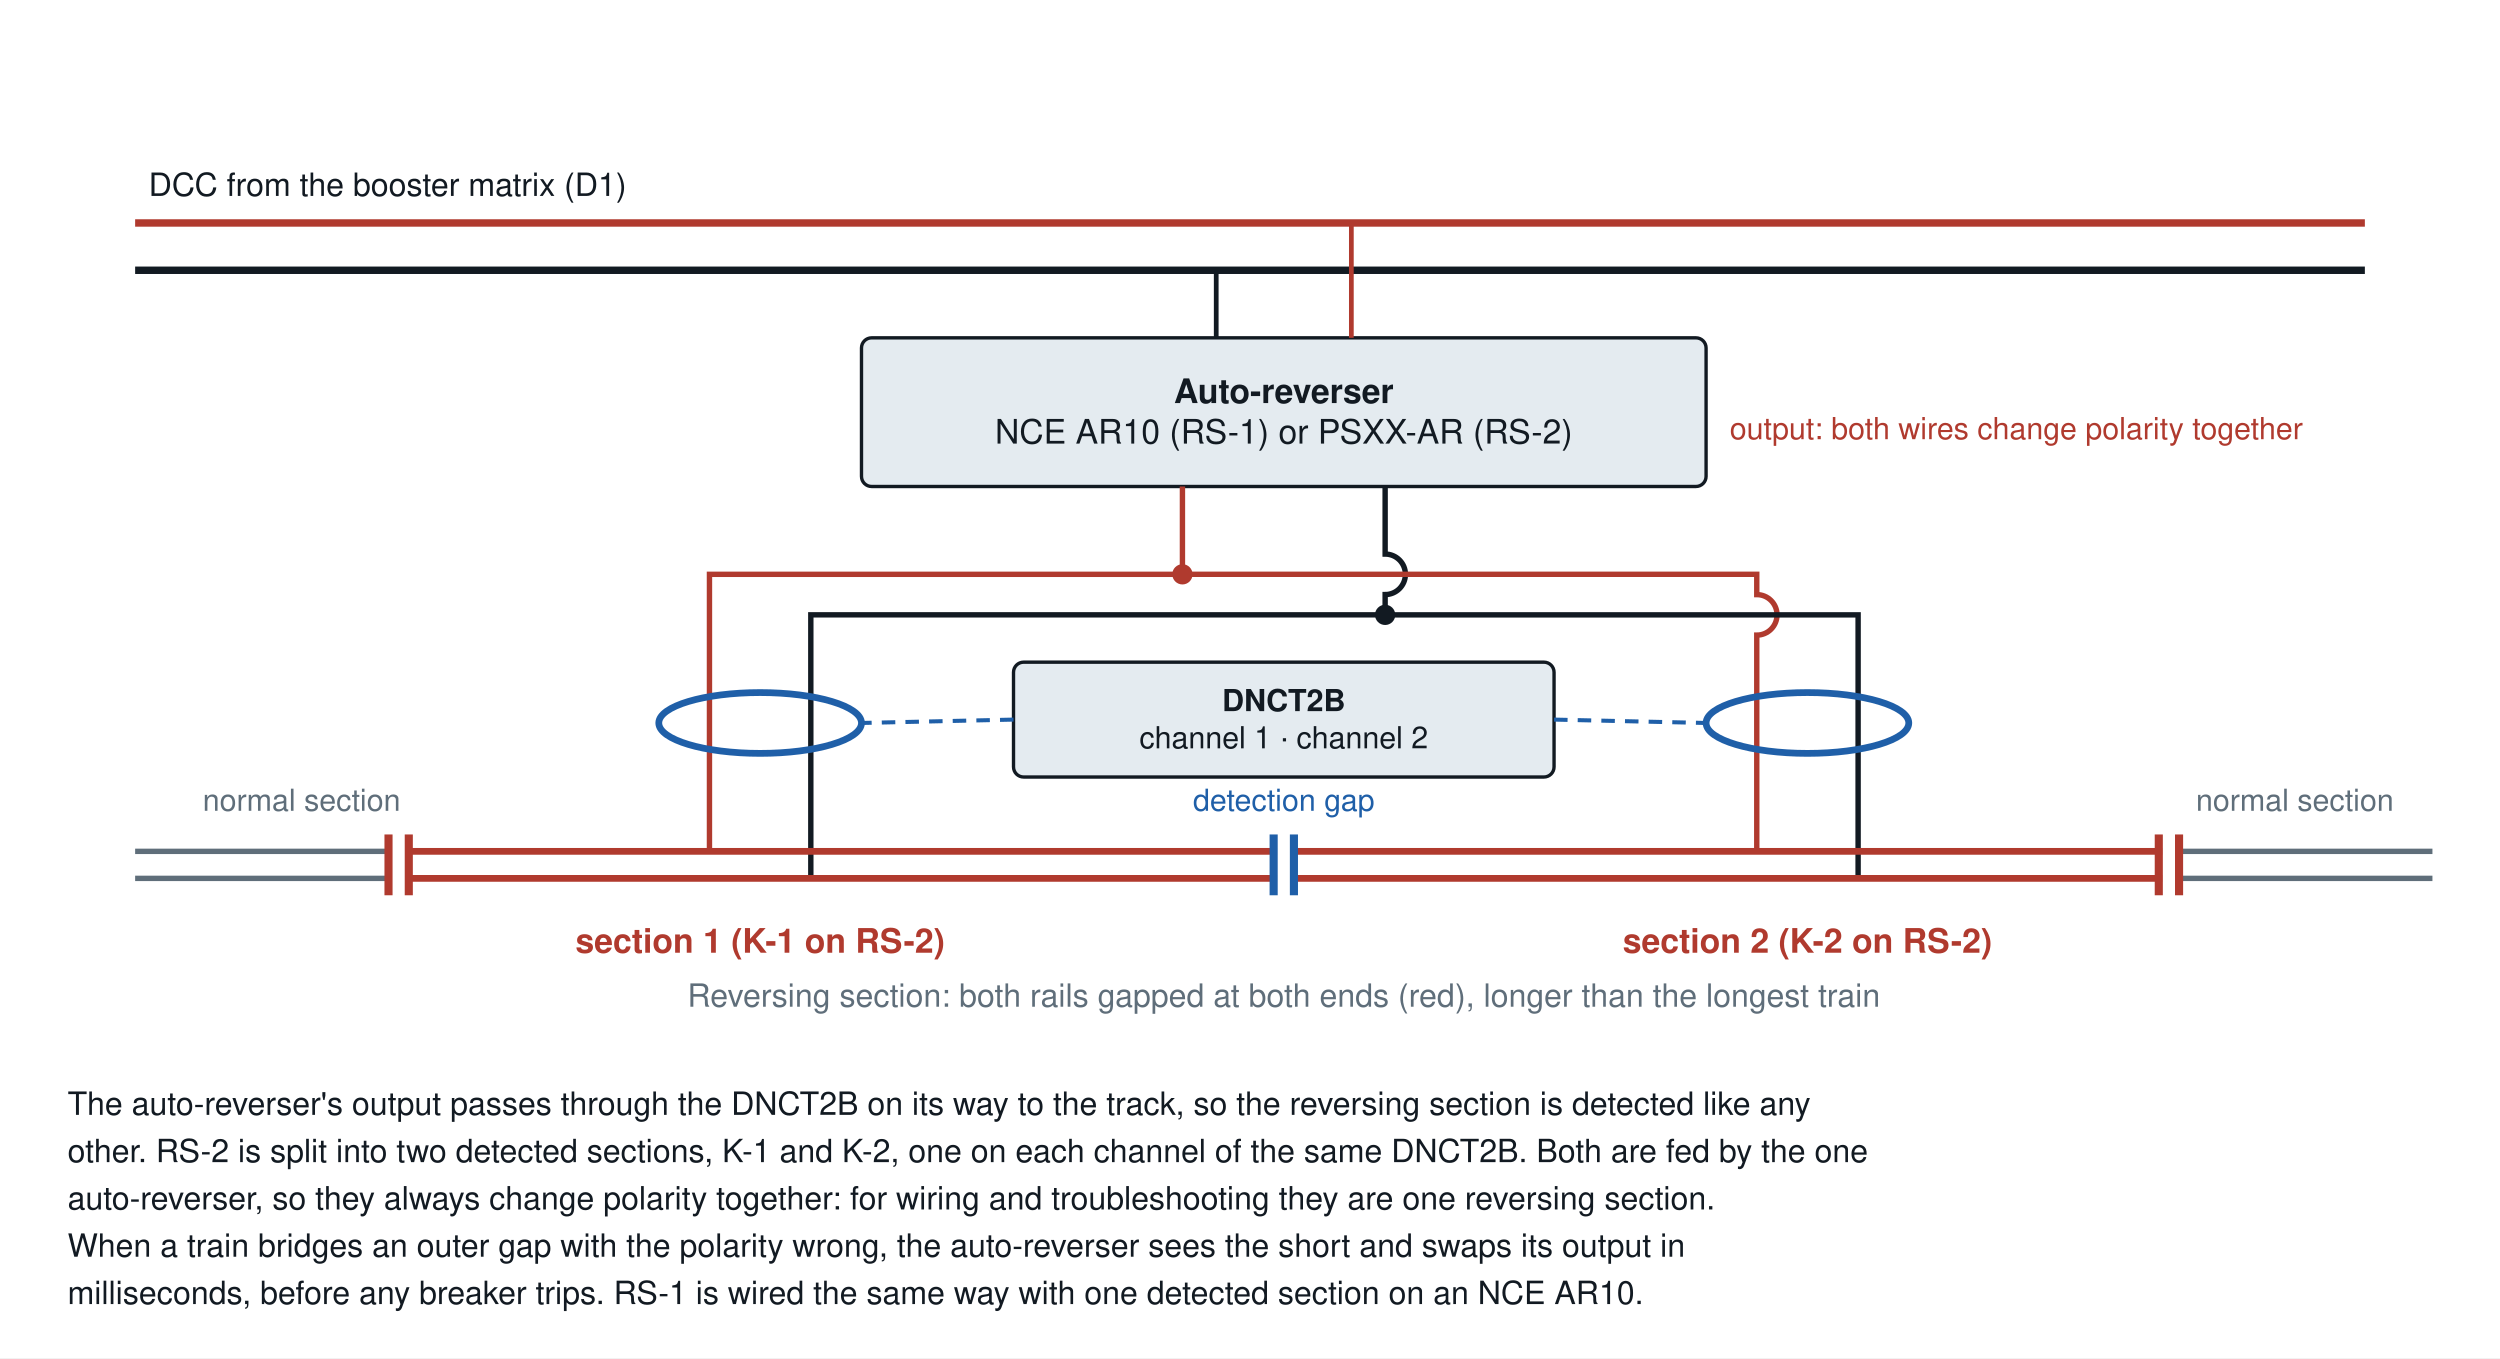
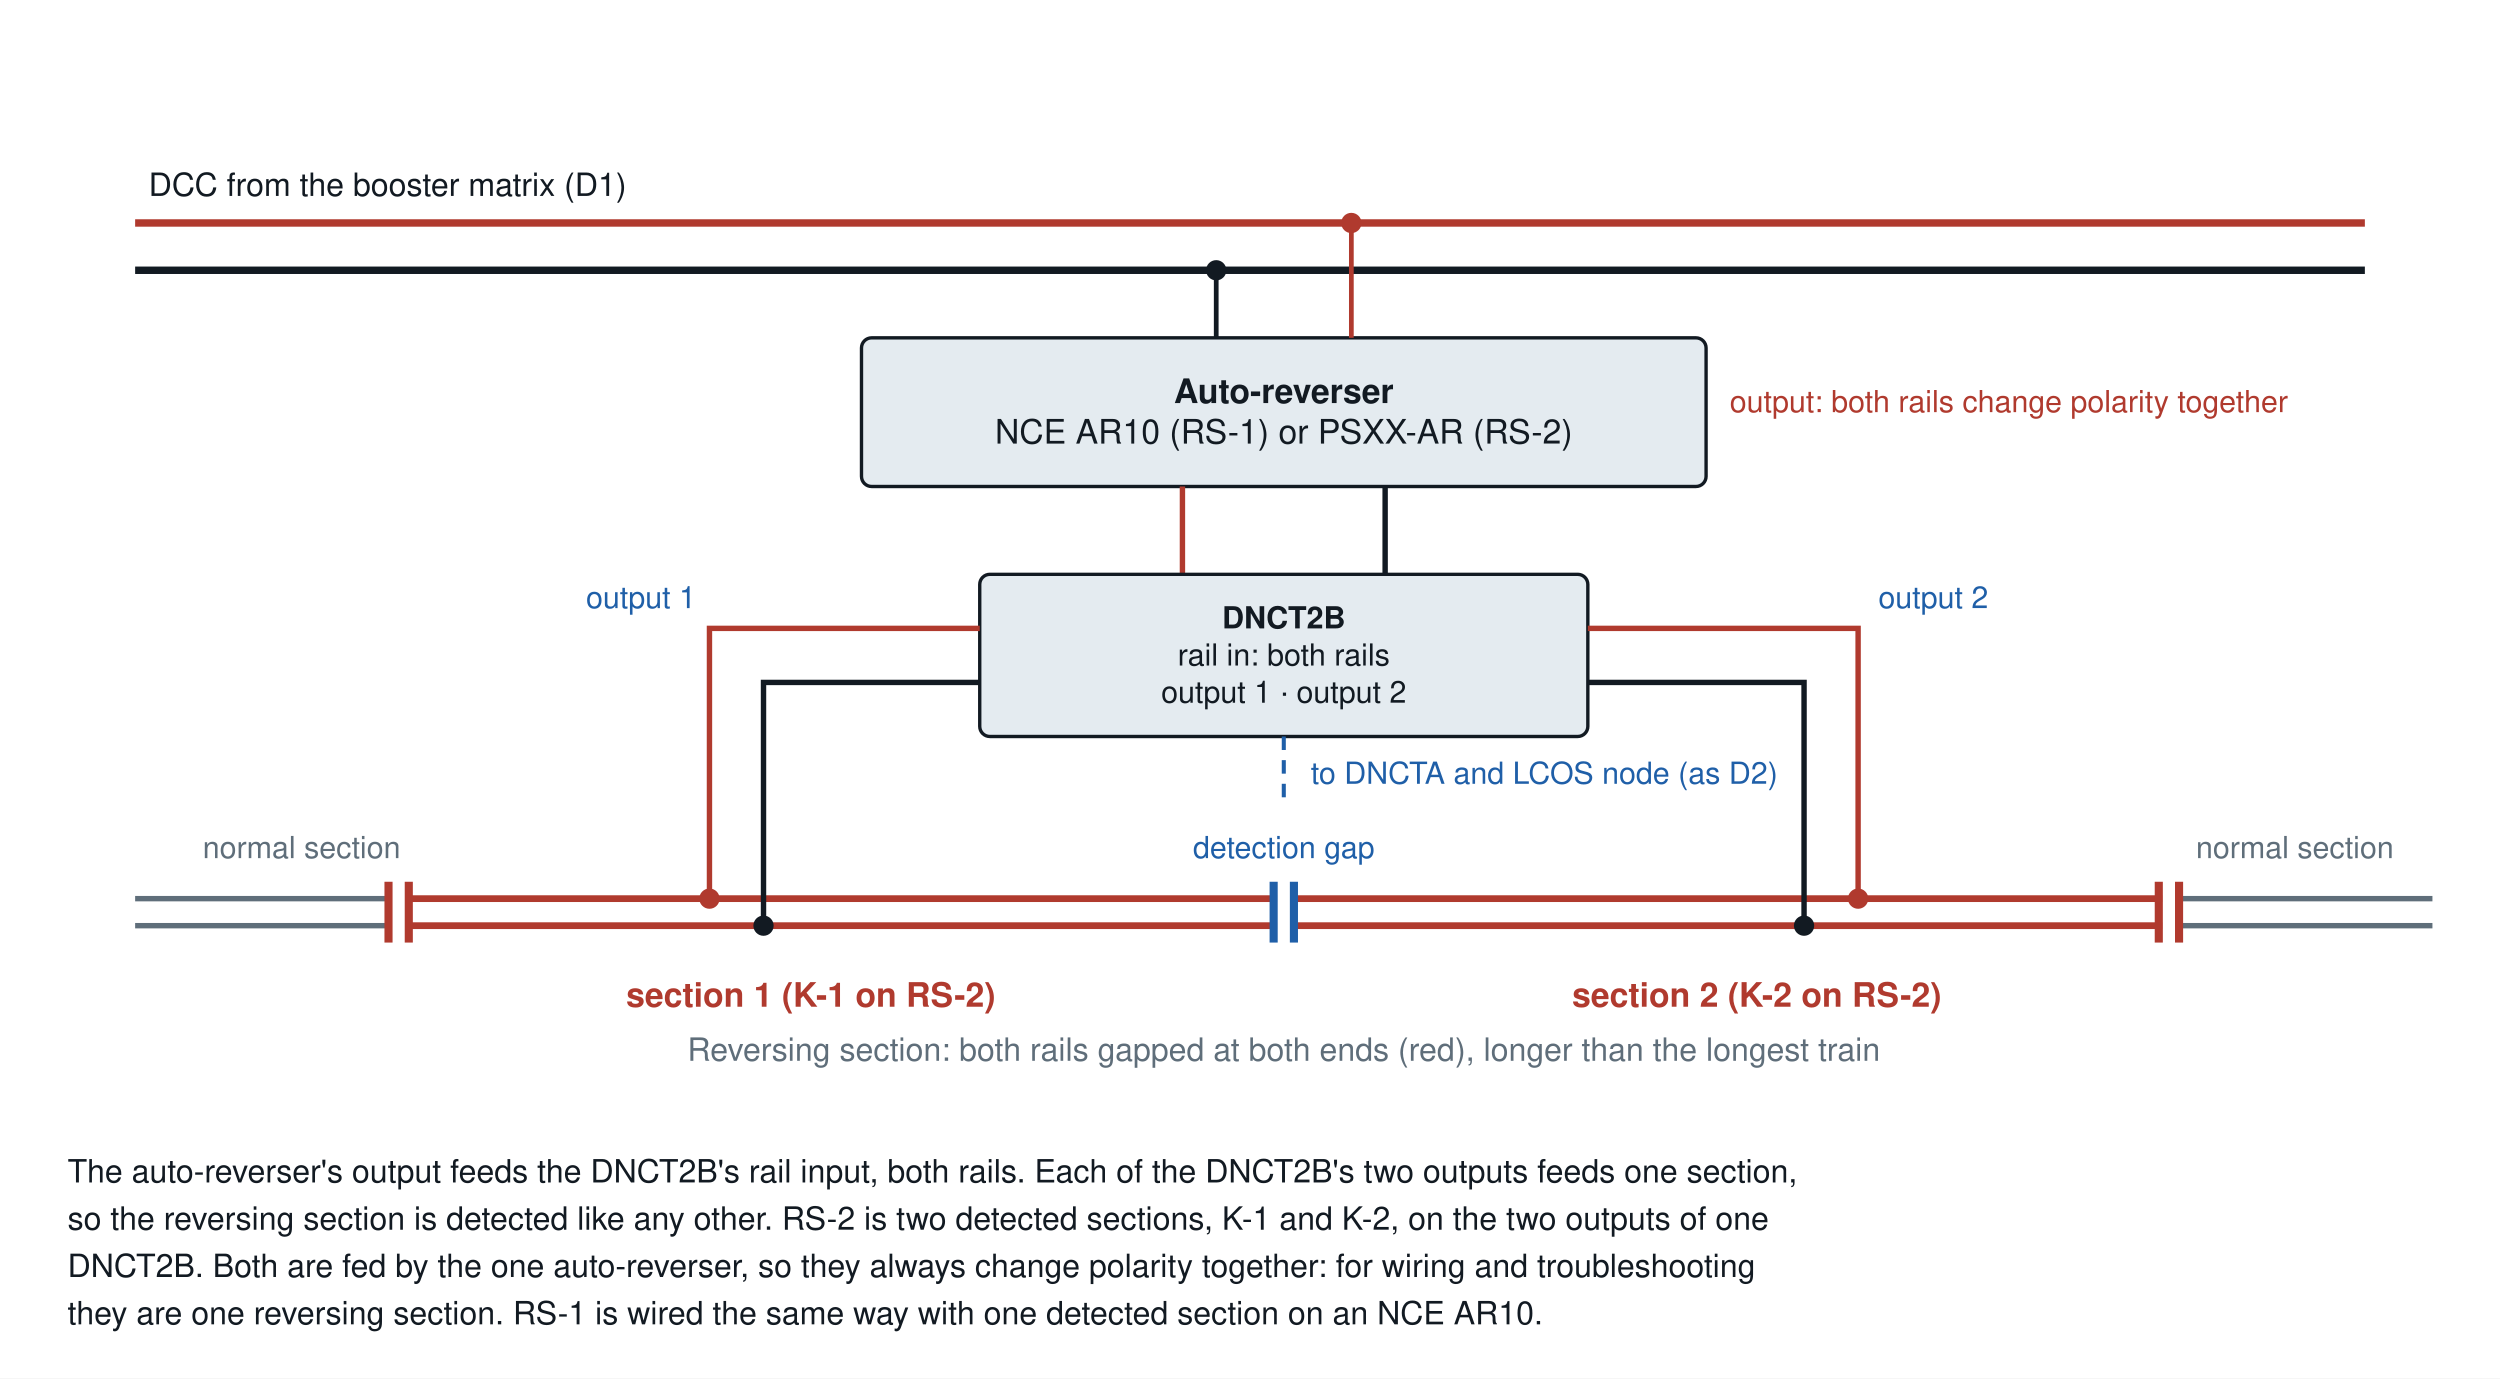
- <svg xmlns="http://www.w3.org/2000/svg" viewBox="0 0 740 402" width="740" height="402" role="img" aria-labelledby="t d" font-family="'Helvetica Neue',Helvetica,Arial,sans-serif">
-   <rect width="740" height="402" fill="#fff" />
+ <svg xmlns="http://www.w3.org/2000/svg" viewBox="0 0 740 408" width="740" height="408" role="img" aria-labelledby="t d" font-family="'Helvetica Neue',Helvetica,Arial,sans-serif">
+   <rect width="740" height="408" fill="#fff" />
  <path d="M40,66 L700,66" fill="none" stroke="#b03a2e" stroke-width="2.2" />
  <path d="M40,80 L700,80" fill="none" stroke="#121a22" stroke-width="2.2" />
  <text x="44" y="58" font-size="9.5" fill="#121a22" text-anchor="start" font-weight="normal">DCC from the booster matrix (D1)</text>
  <rect x="255" y="100" width="250" height="44" rx="3" fill="#e4ebf0" stroke="#121a22" />
  <text x="380.0" y="119.3" font-size="10" text-anchor="middle" font-weight="bold" fill="#121a22">Auto-reverser</text>
  <text x="380.0" y="131.3" font-size="10" text-anchor="middle" fill="#121a22">NCE AR10 (RS-1) or PSXX-AR (RS-2)</text>
  <path d="M360,80 L360,100" fill="none" stroke="#121a22" stroke-width="1.4" />
  <path d="M400,66 L400,100" fill="none" stroke="#b03a2e" stroke-width="1.4" />
-   <text x="512" y="130" font-size="9" fill="#b03a2e" text-anchor="start" font-weight="normal">output: both wires change polarity together</text>
-   <path d="M350,144 L350,170 L210,170 L210,252" fill="none" stroke="#b03a2e" stroke-width="1.6" />
-   <path d="M410,144 L410,164 A6,6 0 0 1 410,176 L410,182 L240,182 L240,260" fill="none" stroke="#121a22" stroke-width="1.6" />
-   <path d="M350,170 L520,170 L520,176 A6,6 0 0 1 520,188 L520,252" fill="none" stroke="#b03a2e" stroke-width="1.6" />
-   <path d="M410,182 L550,182 L550,260" fill="none" stroke="#121a22" stroke-width="1.6" />
-   <circle cx="350" cy="170" r="3" fill="#b03a2e" />
-   <circle cx="410" cy="182" r="3" fill="#121a22" />
-   <rect x="300" y="196" width="160" height="34" rx="3" fill="#e4ebf0" stroke="#121a22" />
-   <text x="380.0" y="210.5" font-size="9" text-anchor="middle" font-weight="bold" fill="#121a22">DNCT2B</text>
-   <text x="380.0" y="221.5" font-size="9" text-anchor="middle" fill="#121a22">channel 1 · channel 2</text>
-   <ellipse cx="225" cy="214" rx="30" ry="9" fill="none" stroke="#1f5fa8" stroke-width="2" />
-   <ellipse cx="535" cy="214" rx="30" ry="9" fill="none" stroke="#1f5fa8" stroke-width="2" />
-   <path d="M300,213 L255,214" fill="none" stroke="#1f5fa8" stroke-width="1.2" stroke-dasharray="4 3" />
-   <path d="M460,213 L505,214" fill="none" stroke="#1f5fa8" stroke-width="1.2" stroke-dasharray="4 3" />
-   <path d="M120,252 L378,252 M120,260 L378,260" stroke="#b03a2e" stroke-width="2" />
-   <path d="M382,252 L640,252 M382,260 L640,260" stroke="#b03a2e" stroke-width="2" />
-   <path d="M40,252 L116,252 M40,260 L116,260" stroke="#5f6e7a" stroke-width="1.6" />
-   <path d="M644,252 L720,252 M644,260 L720,260" stroke="#5f6e7a" stroke-width="1.6" />
-   <path d="M115,247 L115,265 M121,247 L121,265" stroke="#b03a2e" stroke-width="2.4" />
-   <path d="M639,247 L639,265 M645,247 L645,265" stroke="#b03a2e" stroke-width="2.4" />
-   <path d="M377,247 L377,265 M383,247 L383,265" stroke="#1f5fa8" stroke-width="2.4" />
-   <text x="225" y="282" font-size="10" fill="#b03a2e" text-anchor="middle" font-weight="bold">section 1 (K-1 on RS-2)</text>
-   <text x="535" y="282" font-size="10" fill="#b03a2e" text-anchor="middle" font-weight="bold">section 2 (K-2 on RS-2)</text>
-   <text x="380" y="240" font-size="9" fill="#1f5fa8" text-anchor="middle" font-weight="normal">detection gap</text>
-   <text x="380" y="298" font-size="9.5" fill="#5f6e7a" text-anchor="middle" font-weight="normal">Reversing section: both rails gapped at both ends (red), longer than the longest train</text>
-   <text x="60" y="240" font-size="9" fill="#5f6e7a" text-anchor="start" font-weight="normal">normal section</text>
-   <text x="650" y="240" font-size="9" fill="#5f6e7a" text-anchor="start" font-weight="normal">normal section</text>
-   <text x="20" y="330" font-size="9.5" fill="#121a22" text-anchor="start" font-weight="normal">The auto-reverser's output passes through the DNCT2B on its way to the track, so the reversing section is detected like any</text>
-   <text x="20" y="344" font-size="9.5" fill="#121a22" text-anchor="start" font-weight="normal">other. RS-2 is split into two detected sections, K-1 and K-2, one on each channel of the same DNCT2B. Both are fed by the one</text>
-   <text x="20" y="358" font-size="9.5" fill="#121a22" text-anchor="start" font-weight="normal">auto-reverser, so they always change polarity together: for wiring and troubleshooting they are one reversing section.</text>
-   <text x="20" y="372" font-size="9.5" fill="#121a22" text-anchor="start" font-weight="normal">When a train bridges an outer gap with the polarity wrong, the auto-reverser sees the short and swaps its output in</text>
-   <text x="20" y="386" font-size="9.5" fill="#121a22" text-anchor="start" font-weight="normal">milliseconds, before any breaker trips. RS-1 is wired the same way with one detected section on an NCE AR10.</text>
+   <circle cx="360" cy="80" r="3" fill="#121a22" />
+   <circle cx="400" cy="66" r="3" fill="#b03a2e" />
+   <text x="512" y="122" font-size="9" fill="#b03a2e" text-anchor="start" font-weight="normal">output: both rails change polarity together</text>
+   <path d="M350,144 L350,170" fill="none" stroke="#b03a2e" stroke-width="1.6" />
+   <path d="M410,144 L410,170" fill="none" stroke="#121a22" stroke-width="1.6" />
+   <rect x="290" y="170" width="180" height="48" rx="3" fill="#e4ebf0" stroke="#121a22" />
+   <text x="380.0" y="186.0" font-size="9" text-anchor="middle" font-weight="bold" fill="#121a22">DNCT2B</text>
+   <text x="380.0" y="197.0" font-size="9" text-anchor="middle" fill="#121a22">rail in: both rails</text>
+   <text x="380.0" y="208.0" font-size="9" text-anchor="middle" fill="#121a22">output 1 · output 2</text>
+   <path d="M120,266 L378,266 M120,274 L378,274" stroke="#b03a2e" stroke-width="2" />
+   <path d="M382,266 L640,266 M382,274 L640,274" stroke="#b03a2e" stroke-width="2" />
+   <path d="M40,266 L116,266 M40,274 L116,274" stroke="#5f6e7a" stroke-width="1.6" />
+   <path d="M644,266 L720,266 M644,274 L720,274" stroke="#5f6e7a" stroke-width="1.6" />
+   <path d="M115,261 L115,279 M121,261 L121,279" stroke="#b03a2e" stroke-width="2.4" />
+   <path d="M639,261 L639,279 M645,261 L645,279" stroke="#b03a2e" stroke-width="2.4" />
+   <path d="M377,261 L377,279 M383,261 L383,279" stroke="#1f5fa8" stroke-width="2.4" />
+   <path d="M290,186 L210,186 L210,266" fill="none" stroke="#b03a2e" stroke-width="1.6" />
+   <path d="M290,202 L226,202 L226,274" fill="none" stroke="#121a22" stroke-width="1.6" />
+   <path d="M470,186 L550,186 L550,266" fill="none" stroke="#b03a2e" stroke-width="1.6" />
+   <path d="M470,202 L534,202 L534,274" fill="none" stroke="#121a22" stroke-width="1.6" />
+   <circle cx="210" cy="266" r="3" fill="#b03a2e" />
+   <circle cx="226" cy="274" r="3" fill="#121a22" />
+   <circle cx="550" cy="266" r="3" fill="#b03a2e" />
+   <circle cx="534" cy="274" r="3" fill="#121a22" />
+   <text x="206" y="180" font-size="9" fill="#1f5fa8" text-anchor="end" font-weight="normal">output 1</text>
+   <text x="556" y="180" font-size="9" fill="#1f5fa8" text-anchor="start" font-weight="normal">output 2</text>
+   <text x="240" y="298" font-size="10" fill="#b03a2e" text-anchor="middle" font-weight="bold">section 1 (K-1 on RS-2)</text>
+   <text x="520" y="298" font-size="10" fill="#b03a2e" text-anchor="middle" font-weight="bold">section 2 (K-2 on RS-2)</text>
+   <text x="380" y="254" font-size="9" fill="#1f5fa8" text-anchor="middle" font-weight="normal">detection gap</text>
+   <text x="380" y="314" font-size="9.5" fill="#5f6e7a" text-anchor="middle" font-weight="normal">Reversing section: both rails gapped at both ends (red), longer than the longest train</text>
+   <text x="60" y="254" font-size="9" fill="#5f6e7a" text-anchor="start" font-weight="normal">normal section</text>
+   <text x="650" y="254" font-size="9" fill="#5f6e7a" text-anchor="start" font-weight="normal">normal section</text>
+   <path d="M380,218 L380,236" fill="none" stroke="#1f5fa8" stroke-width="1.2" stroke-dasharray="4 3" />
+   <text x="388" y="232" font-size="9" fill="#1f5fa8" text-anchor="start" font-weight="normal">to DNCTA and LCOS node (as D2)</text>
+   <text x="20" y="350" font-size="9.5" fill="#121a22" text-anchor="start" font-weight="normal">The auto-reverser's output feeds the DNCT2B's rail input, both rails. Each of the DNCT2B's two outputs feeds one section,</text>
+   <text x="20" y="364" font-size="9.5" fill="#121a22" text-anchor="start" font-weight="normal">so the reversing section is detected like any other. RS-2 is two detected sections, K-1 and K-2, on the two outputs of one</text>
+   <text x="20" y="378" font-size="9.5" fill="#121a22" text-anchor="start" font-weight="normal">DNCT2B. Both are fed by the one auto-reverser, so they always change polarity together: for wiring and troubleshooting</text>
+   <text x="20" y="392" font-size="9.5" fill="#121a22" text-anchor="start" font-weight="normal">they are one reversing section. RS-1 is wired the same way with one detected section on an NCE AR10.</text>
</svg>
